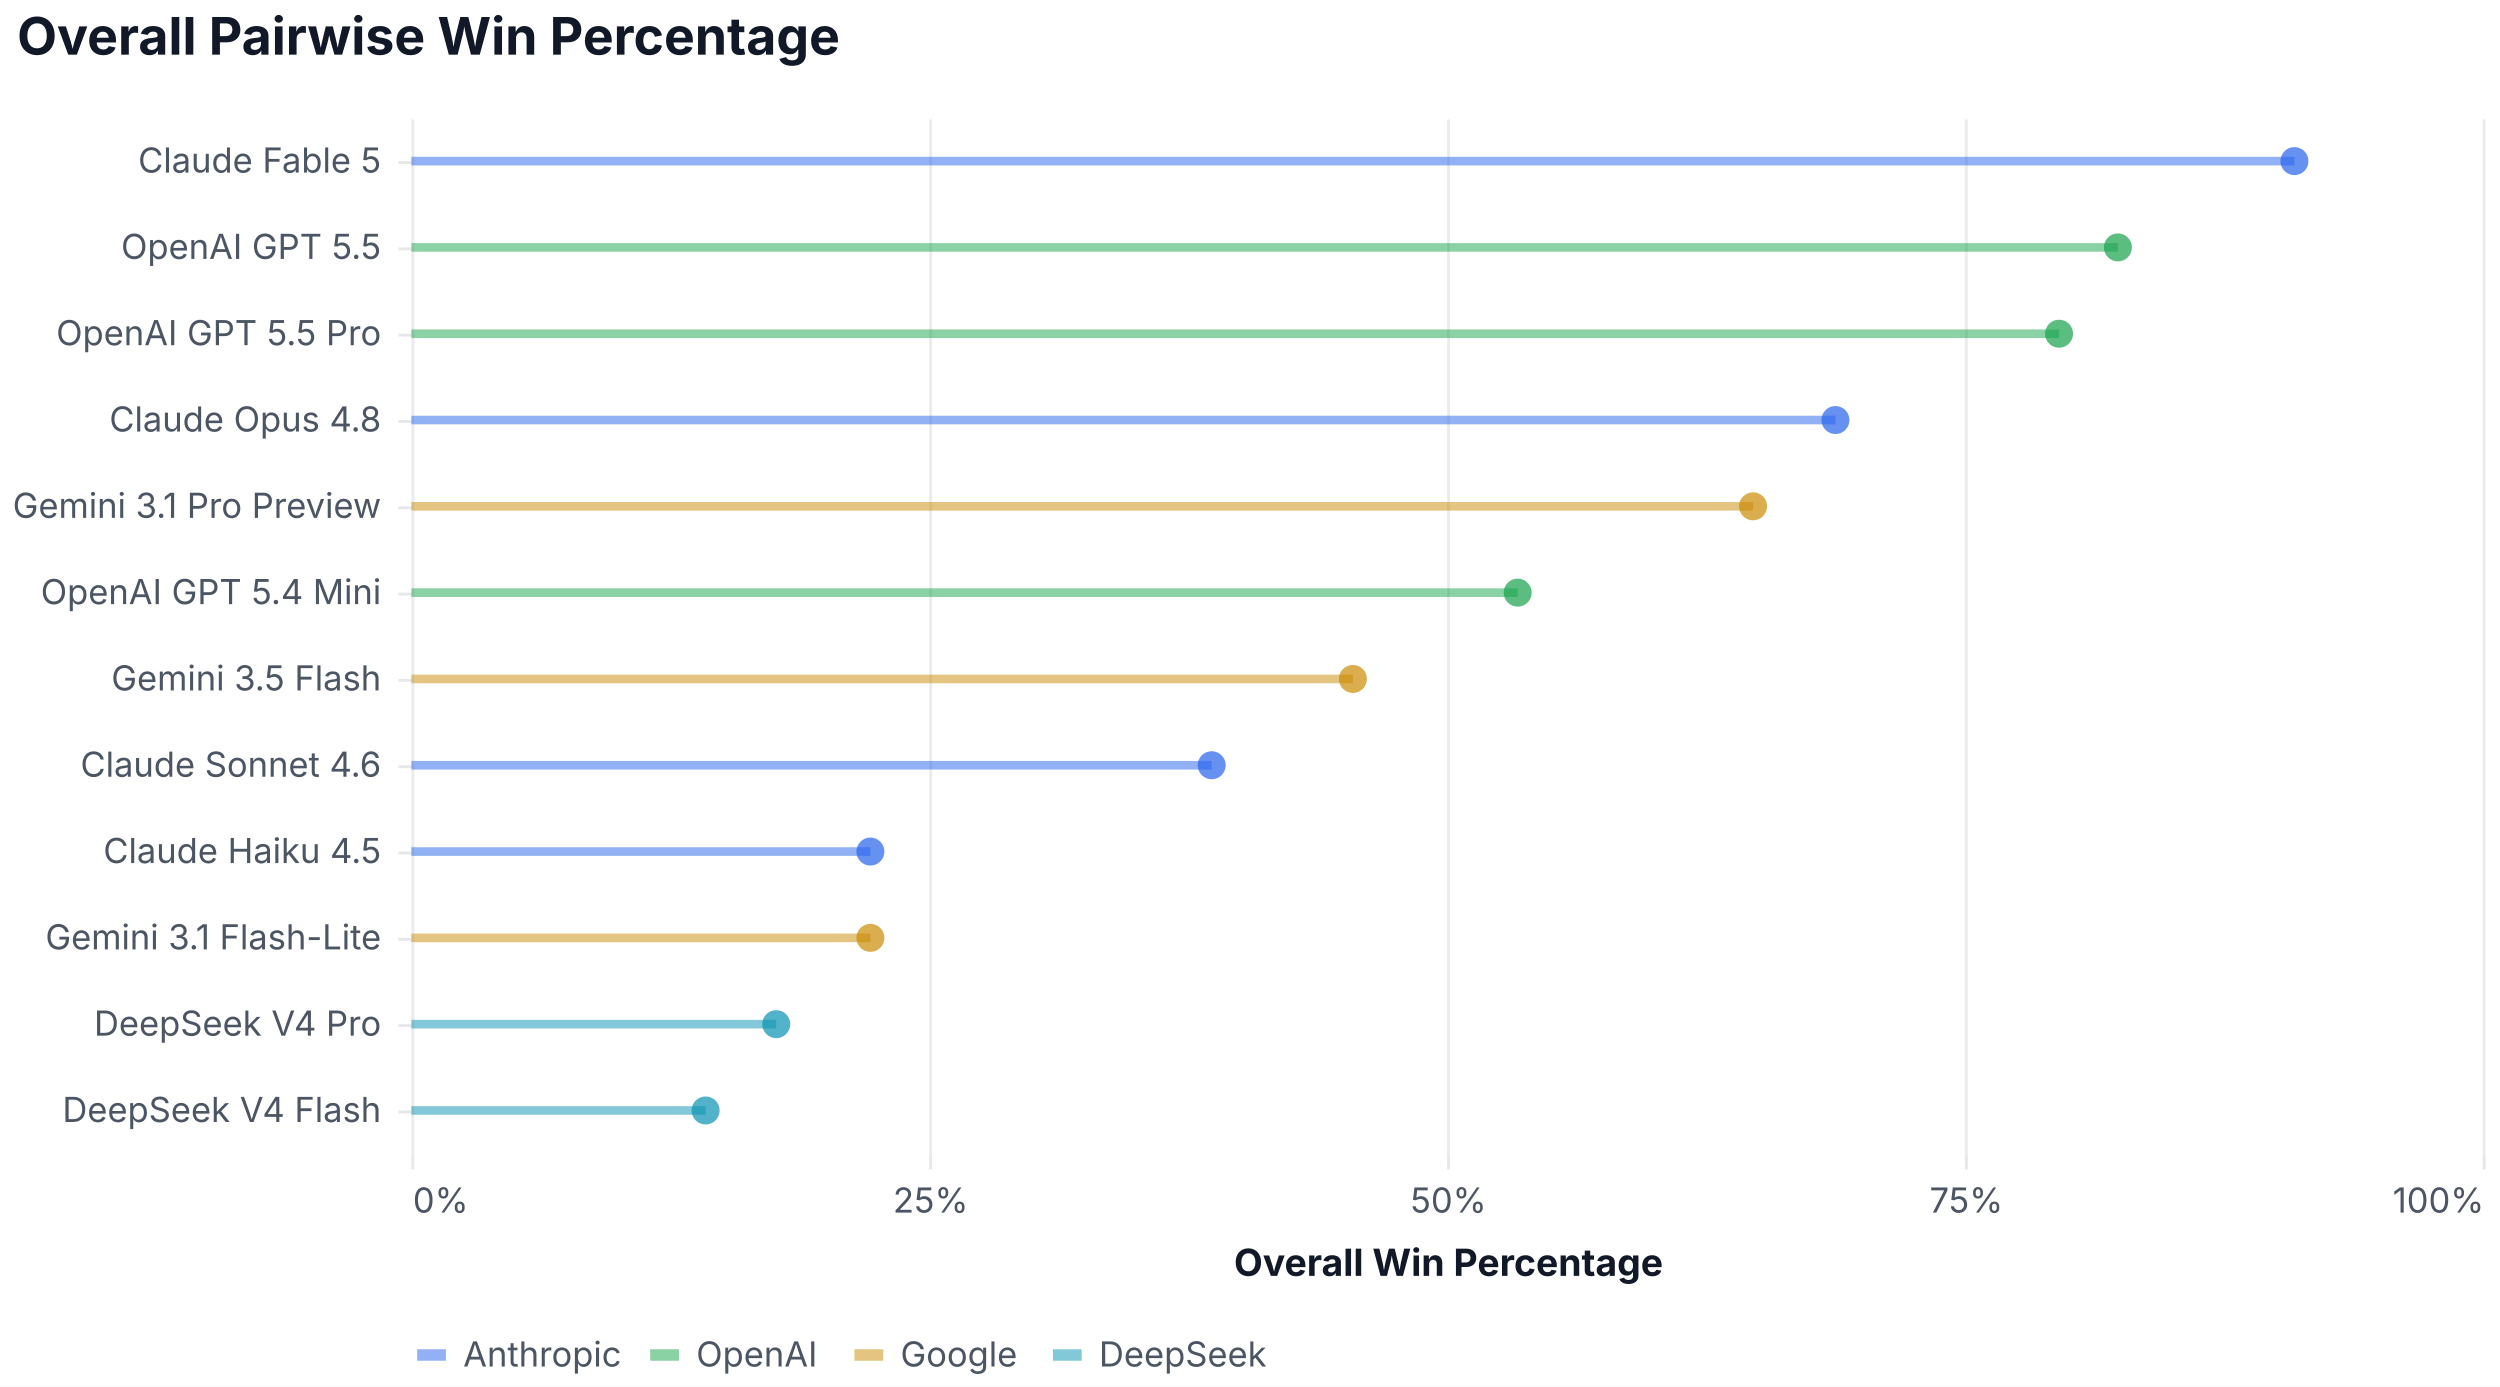
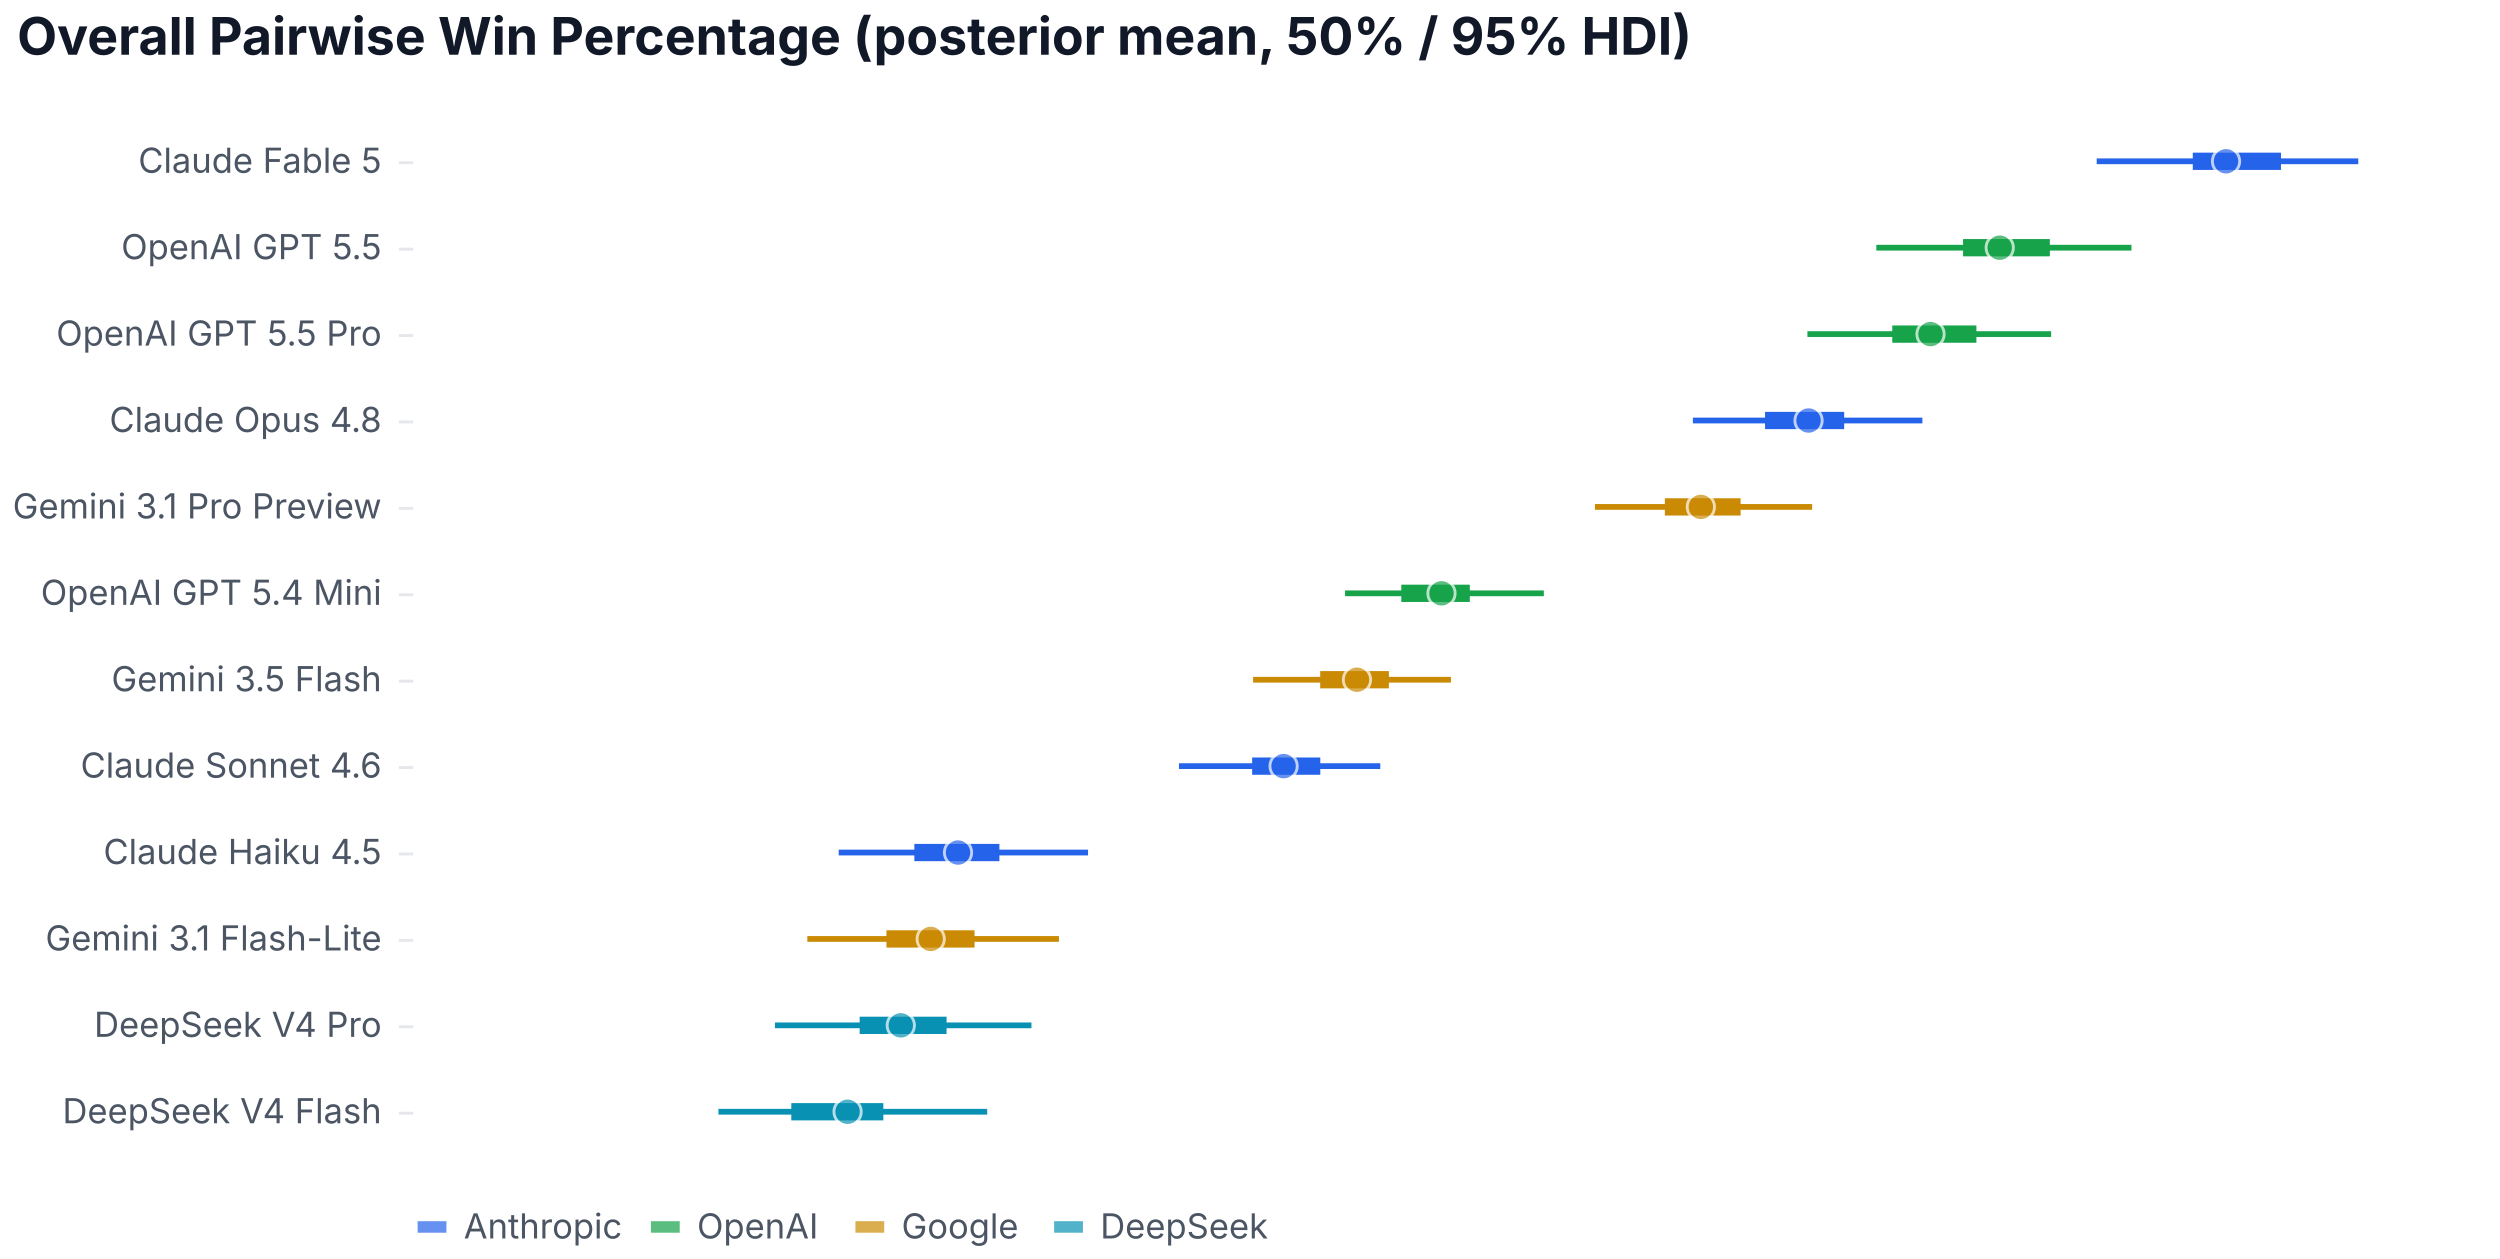
- <svg xmlns="http://www.w3.org/2000/svg" version="1.1" class="marks" width="869" height="482" viewBox="0 0 869 482">
-   <rect width="869" height="482" fill="white" />
+ <svg xmlns="http://www.w3.org/2000/svg" version="1.1" class="marks" width="868" height="437" viewBox="0 0 868 437">
+   <rect width="868" height="437" fill="white" />
  <g fill="none" stroke-miterlimit="10" transform="translate(143,41)">
    <g class="mark-group role-frame root" role="graphics-object" aria-roledescription="group mark container">
      <g transform="translate(0,0)">
        <path class="background" aria-hidden="true" d="M0,0h720v360h-720Z" />
        <g>
-           <g class="mark-group role-axis" aria-hidden="true">
-             <g transform="translate(0.5,360.5)">
-               <path class="background" aria-hidden="true" d="M0,0h0v0h0Z" pointer-events="none" />
-               <g>
-                 <g class="mark-rule role-axis-grid" pointer-events="none">
-                   <line transform="translate(0,0)" x2="0" y2="-360" stroke="#e5e7eb" stroke-opacity="0.85" stroke-width="1" opacity="1" />
-                   <line transform="translate(180,0)" x2="0" y2="-360" stroke="#e5e7eb" stroke-opacity="0.85" stroke-width="1" opacity="1" />
-                   <line transform="translate(360,0)" x2="0" y2="-360" stroke="#e5e7eb" stroke-opacity="0.85" stroke-width="1" opacity="1" />
-                   <line transform="translate(540,0)" x2="0" y2="-360" stroke="#e5e7eb" stroke-opacity="0.85" stroke-width="1" opacity="1" />
-                   <line transform="translate(720,0)" x2="0" y2="-360" stroke="#e5e7eb" stroke-opacity="0.85" stroke-width="1" opacity="1" />
-                 </g>
-               </g>
-               <path class="foreground" aria-hidden="true" d="" pointer-events="none" display="none" />
-             </g>
-           </g>
-           <g class="mark-group role-axis" role="graphics-symbol" aria-roledescription="axis" aria-label="X-axis titled 'Overall Win Percentage' for a linear scale with values from 0 to 100">
-             <g transform="translate(0.5,360.5)">
-               <path class="background" aria-hidden="true" d="M0,0h0v0h0Z" pointer-events="none" />
-               <g>
-                 <g class="mark-rule role-axis-tick" pointer-events="none">
-                   <line transform="translate(0,0)" x2="0" y2="5" stroke="#e5e7eb" stroke-width="1" opacity="1" />
-                   <line transform="translate(180,0)" x2="0" y2="5" stroke="#e5e7eb" stroke-width="1" opacity="1" />
-                   <line transform="translate(360,0)" x2="0" y2="5" stroke="#e5e7eb" stroke-width="1" opacity="1" />
-                   <line transform="translate(540,0)" x2="0" y2="5" stroke="#e5e7eb" stroke-width="1" opacity="1" />
-                   <line transform="translate(720,0)" x2="0" y2="5" stroke="#e5e7eb" stroke-width="1" opacity="1" />
-                 </g>
-                 <g class="mark-text role-axis-label" pointer-events="none">
-                   <text text-anchor="start" transform="translate(0,20)" font-family="Inter, system-ui, sans-serif" font-size="12px" fill="#4b5563" opacity="1">0%</text>
-                   <text text-anchor="middle" transform="translate(180,20)" font-family="Inter, system-ui, sans-serif" font-size="12px" fill="#4b5563" opacity="1">25%</text>
-                   <text text-anchor="middle" transform="translate(360,20)" font-family="Inter, system-ui, sans-serif" font-size="12px" fill="#4b5563" opacity="1">50%</text>
-                   <text text-anchor="middle" transform="translate(540,20)" font-family="Inter, system-ui, sans-serif" font-size="12px" fill="#4b5563" opacity="1">75%</text>
-                   <text text-anchor="end" transform="translate(720,20)" font-family="Inter, system-ui, sans-serif" font-size="12px" fill="#4b5563" opacity="1">100%</text>
-                 </g>
-                 <g class="mark-text role-axis-title" pointer-events="none">
-                   <text text-anchor="middle" transform="translate(360,42)" font-family="Inter, system-ui, sans-serif" font-size="13px" font-weight="bold" fill="#111827" opacity="1">Overall Win Percentage</text>
-                 </g>
-               </g>
-               <path class="foreground" aria-hidden="true" d="" pointer-events="none" display="none" />
-             </g>
-           </g>
          <g class="mark-group role-axis" role="graphics-symbol" aria-roledescription="axis" aria-label="Y-axis for a discrete scale with 12 values: Claude Fable 5, OpenAI GPT 5.5, OpenAI GPT 5.5 Pro, Claude Opus 4.8, Gemini 3.1 Pro Preview, ending with DeepSeek V4 Flash">
            <g transform="translate(0.5,0.5)">
              <path class="background" aria-hidden="true" d="M0,0h0v0h0Z" pointer-events="none" />
              <g>
                <g class="mark-rule role-axis-tick" pointer-events="none">
                  <line transform="translate(0,15)" x2="-5" y2="0" stroke="#e5e7eb" stroke-width="1" opacity="1" />
                  <line transform="translate(0,45)" x2="-5" y2="0" stroke="#e5e7eb" stroke-width="1" opacity="1" />
                  <line transform="translate(0,75)" x2="-5" y2="0" stroke="#e5e7eb" stroke-width="1" opacity="1" />
                  <line transform="translate(0,105)" x2="-5" y2="0" stroke="#e5e7eb" stroke-width="1" opacity="1" />
                  <line transform="translate(0,135)" x2="-5" y2="0" stroke="#e5e7eb" stroke-width="1" opacity="1" />
                  <line transform="translate(0,165)" x2="-5" y2="0" stroke="#e5e7eb" stroke-width="1" opacity="1" />
                  <line transform="translate(0,195)" x2="-5" y2="0" stroke="#e5e7eb" stroke-width="1" opacity="1" />
                  <line transform="translate(0,225)" x2="-5" y2="0" stroke="#e5e7eb" stroke-width="1" opacity="1" />
                  <line transform="translate(0,255)" x2="-5" y2="0" stroke="#e5e7eb" stroke-width="1" opacity="1" />
                  <line transform="translate(0,285)" x2="-5" y2="0" stroke="#e5e7eb" stroke-width="1" opacity="1" />
                  <line transform="translate(0,315)" x2="-5" y2="0" stroke="#e5e7eb" stroke-width="1" opacity="1" />
                  <line transform="translate(0,345)" x2="-5" y2="0" stroke="#e5e7eb" stroke-width="1" opacity="1" />
                </g>
                <g class="mark-text role-axis-label" pointer-events="none">
                  <text text-anchor="end" transform="translate(-11,18.5)" font-family="Inter, system-ui, sans-serif" font-size="12px" fill="#4b5563" opacity="1">Claude Fable 5</text>
                  <text text-anchor="end" transform="translate(-11,48.5)" font-family="Inter, system-ui, sans-serif" font-size="12px" fill="#4b5563" opacity="1">OpenAI GPT 5.5</text>
                  <text text-anchor="end" transform="translate(-11,78.5)" font-family="Inter, system-ui, sans-serif" font-size="12px" fill="#4b5563" opacity="1">OpenAI GPT 5.5 Pro</text>
                  <text text-anchor="end" transform="translate(-11,108.5)" font-family="Inter, system-ui, sans-serif" font-size="12px" fill="#4b5563" opacity="1">Claude Opus 4.8</text>
                  <text text-anchor="end" transform="translate(-11,138.5)" font-family="Inter, system-ui, sans-serif" font-size="12px" fill="#4b5563" opacity="1">Gemini 3.1 Pro Preview</text>
                  <text text-anchor="end" transform="translate(-11,168.5)" font-family="Inter, system-ui, sans-serif" font-size="12px" fill="#4b5563" opacity="1">OpenAI GPT 5.4 Mini</text>
                  <text text-anchor="end" transform="translate(-11,198.5)" font-family="Inter, system-ui, sans-serif" font-size="12px" fill="#4b5563" opacity="1">Gemini 3.5 Flash</text>
                  <text text-anchor="end" transform="translate(-11,228.5)" font-family="Inter, system-ui, sans-serif" font-size="12px" fill="#4b5563" opacity="1">Claude Sonnet 4.6</text>
                  <text text-anchor="end" transform="translate(-11,258.5)" font-family="Inter, system-ui, sans-serif" font-size="12px" fill="#4b5563" opacity="1">Claude Haiku 4.5</text>
                  <text text-anchor="end" transform="translate(-11,288.5)" font-family="Inter, system-ui, sans-serif" font-size="12px" fill="#4b5563" opacity="1">Gemini 3.1 Flash-Lite</text>
                  <text text-anchor="end" transform="translate(-11,318.5)" font-family="Inter, system-ui, sans-serif" font-size="12px" fill="#4b5563" opacity="1">DeepSeek V4 Pro</text>
                  <text text-anchor="end" transform="translate(-11,348.5)" font-family="Inter, system-ui, sans-serif" font-size="12px" fill="#4b5563" opacity="1">DeepSeek V4 Flash</text>
                </g>
              </g>
              <path class="foreground" aria-hidden="true" d="" pointer-events="none" display="none" />
            </g>
          </g>
          <g class="mark-rule role-mark layer_0_marks" role="graphics-object" aria-roledescription="rule mark container">
-             <line aria-label="Overall Win Percentage: 0; candidate: Claude Fable 5; win_pct: 90.9090909091; company: Anthropic" role="graphics-symbol" aria-roledescription="rule mark" transform="translate(0,15)" x2="654.545" y2="0" stroke="#2563eb" stroke-width="3" opacity="0.5" />
-             <line aria-label="Overall Win Percentage: 0; candidate: OpenAI GPT 5.5; win_pct: 82.3863636364; company: OpenAI" role="graphics-symbol" aria-roledescription="rule mark" transform="translate(0,45)" x2="593.182" y2="0" stroke="#16a34a" stroke-width="3" opacity="0.5" />
-             <line aria-label="Overall Win Percentage: 0; candidate: OpenAI GPT 5.5 Pro; win_pct: 79.5454545455; company: OpenAI" role="graphics-symbol" aria-roledescription="rule mark" transform="translate(0,75)" x2="572.727" y2="0" stroke="#16a34a" stroke-width="3" opacity="0.5" />
-             <line aria-label="Overall Win Percentage: 0; candidate: Claude Opus 4.8; win_pct: 68.75; company: Anthropic" role="graphics-symbol" aria-roledescription="rule mark" transform="translate(0,105)" x2="495" y2="0" stroke="#2563eb" stroke-width="3" opacity="0.5" />
-             <line aria-label="Overall Win Percentage: 0; candidate: Gemini 3.1 Pro Preview; win_pct: 64.7727272727; company: Google" role="graphics-symbol" aria-roledescription="rule mark" transform="translate(0,135)" x2="466.364" y2="0" stroke="#ca8a04" stroke-width="3" opacity="0.5" />
-             <line aria-label="Overall Win Percentage: 0; candidate: OpenAI GPT 5.4 Mini; win_pct: 53.4090909091; company: OpenAI" role="graphics-symbol" aria-roledescription="rule mark" transform="translate(0,165)" x2="384.545" y2="0" stroke="#16a34a" stroke-width="3" opacity="0.5" />
-             <line aria-label="Overall Win Percentage: 0; candidate: Gemini 3.5 Flash; win_pct: 45.4545454545; company: Google" role="graphics-symbol" aria-roledescription="rule mark" transform="translate(0,195)" x2="327.273" y2="0" stroke="#ca8a04" stroke-width="3" opacity="0.5" />
-             <line aria-label="Overall Win Percentage: 0; candidate: Claude Sonnet 4.6; win_pct: 38.6363636364; company: Anthropic" role="graphics-symbol" aria-roledescription="rule mark" transform="translate(0,225)" x2="278.182" y2="0" stroke="#2563eb" stroke-width="3" opacity="0.5" />
-             <line aria-label="Overall Win Percentage: 0; candidate: Claude Haiku 4.5; win_pct: 22.1590909091; company: Anthropic" role="graphics-symbol" aria-roledescription="rule mark" transform="translate(0,255)" x2="159.545" y2="0" stroke="#2563eb" stroke-width="3" opacity="0.5" />
-             <line aria-label="Overall Win Percentage: 0; candidate: Gemini 3.1 Flash-Lite; win_pct: 22.1590909091; company: Google" role="graphics-symbol" aria-roledescription="rule mark" transform="translate(0,285)" x2="159.545" y2="0" stroke="#ca8a04" stroke-width="3" opacity="0.5" />
-             <line aria-label="Overall Win Percentage: 0; candidate: DeepSeek V4 Pro; win_pct: 17.6136363636; company: DeepSeek" role="graphics-symbol" aria-roledescription="rule mark" transform="translate(0,315)" x2="126.818" y2="0" stroke="#0891b2" stroke-width="3" opacity="0.5" />
-             <line aria-label="Overall Win Percentage: 0; candidate: DeepSeek V4 Flash; win_pct: 14.2045454545; company: DeepSeek" role="graphics-symbol" aria-roledescription="rule mark" transform="translate(0,345)" x2="102.273" y2="0" stroke="#0891b2" stroke-width="3" opacity="0.5" />
+             <line aria-label="Overall Win Percentage: 81.2468926546; candidate: Claude Fable 5; hi95: 93.8599660377; company: Anthropic" role="graphics-symbol" aria-roledescription="rule mark" transform="translate(584.9776,15)" x2="90.814" y2="0" stroke="#2563eb" stroke-width="2" />
+             <line aria-label="Overall Win Percentage: 70.6202936211; candidate: OpenAI GPT 5.5; hi95: 82.9224193021; company: OpenAI" role="graphics-symbol" aria-roledescription="rule mark" transform="translate(508.4661,45)" x2="88.575" y2="0" stroke="#16a34a" stroke-width="2" />
+             <line aria-label="Overall Win Percentage: 67.296028058; candidate: OpenAI GPT 5.5 Pro; hi95: 79.0487929803; company: OpenAI" role="graphics-symbol" aria-roledescription="rule mark" transform="translate(484.5314,75)" x2="84.62" y2="0" stroke="#16a34a" stroke-width="2" />
+             <line aria-label="Overall Win Percentage: 61.7729212257; candidate: Claude Opus 4.8; hi95: 72.8411645162; company: Anthropic" role="graphics-symbol" aria-roledescription="rule mark" transform="translate(444.765,105)" x2="79.691" y2="0" stroke="#2563eb" stroke-width="2" />
+             <line aria-label="Overall Win Percentage: 57.0506081178; candidate: Gemini 3.1 Pro Preview; hi95: 67.5249942866; company: Google" role="graphics-symbol" aria-roledescription="rule mark" transform="translate(410.7644,135)" x2="75.416" y2="0" stroke="#ca8a04" stroke-width="2" />
+             <line aria-label="Overall Win Percentage: 45.0012536446; candidate: OpenAI GPT 5.4 Mini; hi95: 54.5861488892; company: OpenAI" role="graphics-symbol" aria-roledescription="rule mark" transform="translate(324.009,165)" x2="69.011" y2="0" stroke="#16a34a" stroke-width="2" />
+             <line aria-label="Overall Win Percentage: 40.5668029614; candidate: Gemini 3.5 Flash; hi95: 50.1063680076; company: Google" role="graphics-symbol" aria-roledescription="rule mark" transform="translate(292.081,195)" x2="68.685" y2="0" stroke="#ca8a04" stroke-width="2" />
+             <line aria-label="Overall Win Percentage: 36.9925876858; candidate: Claude Sonnet 4.6; hi95: 46.6988398123; company: Anthropic" role="graphics-symbol" aria-roledescription="rule mark" transform="translate(266.3466,225)" x2="69.885" y2="0" stroke="#2563eb" stroke-width="2" />
+             <line aria-label="Overall Win Percentage: 20.5819379796; candidate: Claude Haiku 4.5; hi95: 32.6067642478; company: Anthropic" role="graphics-symbol" aria-roledescription="rule mark" transform="translate(148.19,255)" x2="86.579" y2="0" stroke="#2563eb" stroke-width="2" />
+             <line aria-label="Overall Win Percentage: 19.0704778357; candidate: Gemini 3.1 Flash-Lite; hi95: 31.2032099436; company: Google" role="graphics-symbol" aria-roledescription="rule mark" transform="translate(137.3074,285)" x2="87.356" y2="0" stroke="#ca8a04" stroke-width="2" />
+             <line aria-label="Overall Win Percentage: 17.5065121628; candidate: DeepSeek V4 Pro; hi95: 29.8782841893; company: DeepSeek" role="graphics-symbol" aria-roledescription="rule mark" transform="translate(126.0469,315)" x2="89.077" y2="0" stroke="#0891b2" stroke-width="2" />
+             <line aria-label="Overall Win Percentage: 14.7836844352; candidate: DeepSeek V4 Flash; hi95: 27.7447325792; company: DeepSeek" role="graphics-symbol" aria-roledescription="rule mark" transform="translate(106.4425,345)" x2="93.32" y2="0" stroke="#0891b2" stroke-width="2" />
          </g>
-           <g class="mark-symbol role-mark layer_1_marks" role="graphics-object" aria-roledescription="symbol mark container">
-             <path aria-label="Overall Win Percentage: 90.9090909091; candidate: Claude Fable 5; company: Anthropic" role="graphics-symbol" aria-roledescription="circle" transform="translate(654.5455,15)" d="M4.873,0A4.873,4.873,0,1,1,-4.873,0A4.873,4.873,0,1,1,4.873,0" fill="#2563eb" stroke-width="2" opacity="0.7" />
-             <path aria-label="Overall Win Percentage: 82.3863636364; candidate: OpenAI GPT 5.5; company: OpenAI" role="graphics-symbol" aria-roledescription="circle" transform="translate(593.1818,45)" d="M4.873,0A4.873,4.873,0,1,1,-4.873,0A4.873,4.873,0,1,1,4.873,0" fill="#16a34a" stroke-width="2" opacity="0.7" />
-             <path aria-label="Overall Win Percentage: 79.5454545455; candidate: OpenAI GPT 5.5 Pro; company: OpenAI" role="graphics-symbol" aria-roledescription="circle" transform="translate(572.7273,75)" d="M4.873,0A4.873,4.873,0,1,1,-4.873,0A4.873,4.873,0,1,1,4.873,0" fill="#16a34a" stroke-width="2" opacity="0.7" />
-             <path aria-label="Overall Win Percentage: 68.75; candidate: Claude Opus 4.8; company: Anthropic" role="graphics-symbol" aria-roledescription="circle" transform="translate(495,105)" d="M4.873,0A4.873,4.873,0,1,1,-4.873,0A4.873,4.873,0,1,1,4.873,0" fill="#2563eb" stroke-width="2" opacity="0.7" />
-             <path aria-label="Overall Win Percentage: 64.7727272727; candidate: Gemini 3.1 Pro Preview; company: Google" role="graphics-symbol" aria-roledescription="circle" transform="translate(466.3636,135)" d="M4.873,0A4.873,4.873,0,1,1,-4.873,0A4.873,4.873,0,1,1,4.873,0" fill="#ca8a04" stroke-width="2" opacity="0.7" />
-             <path aria-label="Overall Win Percentage: 53.4090909091; candidate: OpenAI GPT 5.4 Mini; company: OpenAI" role="graphics-symbol" aria-roledescription="circle" transform="translate(384.5455,165)" d="M4.873,0A4.873,4.873,0,1,1,-4.873,0A4.873,4.873,0,1,1,4.873,0" fill="#16a34a" stroke-width="2" opacity="0.7" />
-             <path aria-label="Overall Win Percentage: 45.4545454545; candidate: Gemini 3.5 Flash; company: Google" role="graphics-symbol" aria-roledescription="circle" transform="translate(327.2727,195)" d="M4.873,0A4.873,4.873,0,1,1,-4.873,0A4.873,4.873,0,1,1,4.873,0" fill="#ca8a04" stroke-width="2" opacity="0.7" />
-             <path aria-label="Overall Win Percentage: 38.6363636364; candidate: Claude Sonnet 4.6; company: Anthropic" role="graphics-symbol" aria-roledescription="circle" transform="translate(278.1818,225)" d="M4.873,0A4.873,4.873,0,1,1,-4.873,0A4.873,4.873,0,1,1,4.873,0" fill="#2563eb" stroke-width="2" opacity="0.7" />
-             <path aria-label="Overall Win Percentage: 22.1590909091; candidate: Claude Haiku 4.5; company: Anthropic" role="graphics-symbol" aria-roledescription="circle" transform="translate(159.5455,255)" d="M4.873,0A4.873,4.873,0,1,1,-4.873,0A4.873,4.873,0,1,1,4.873,0" fill="#2563eb" stroke-width="2" opacity="0.7" />
-             <path aria-label="Overall Win Percentage: 22.1590909091; candidate: Gemini 3.1 Flash-Lite; company: Google" role="graphics-symbol" aria-roledescription="circle" transform="translate(159.5455,285)" d="M4.873,0A4.873,4.873,0,1,1,-4.873,0A4.873,4.873,0,1,1,4.873,0" fill="#ca8a04" stroke-width="2" opacity="0.7" />
-             <path aria-label="Overall Win Percentage: 17.6136363636; candidate: DeepSeek V4 Pro; company: DeepSeek" role="graphics-symbol" aria-roledescription="circle" transform="translate(126.8182,315)" d="M4.873,0A4.873,4.873,0,1,1,-4.873,0A4.873,4.873,0,1,1,4.873,0" fill="#0891b2" stroke-width="2" opacity="0.7" />
-             <path aria-label="Overall Win Percentage: 14.2045454545; candidate: DeepSeek V4 Flash; company: DeepSeek" role="graphics-symbol" aria-roledescription="circle" transform="translate(102.2727,345)" d="M4.873,0A4.873,4.873,0,1,1,-4.873,0A4.873,4.873,0,1,1,4.873,0" fill="#0891b2" stroke-width="2" opacity="0.7" />
+           <g class="mark-rule role-mark layer_1_marks" role="graphics-object" aria-roledescription="rule mark container">
+             <line aria-label="lo50: 85.8797905576; candidate: Claude Fable 5; hi50: 90.1332482566; company: Anthropic" role="graphics-symbol" aria-roledescription="rule mark" transform="translate(618.3345,15)" x2="30.625" y2="0" stroke="#2563eb" stroke-width="6" />
+             <line aria-label="lo50: 74.8017876718; candidate: OpenAI GPT 5.5; hi50: 78.9870716102; company: OpenAI" role="graphics-symbol" aria-roledescription="rule mark" transform="translate(538.5729,45)" x2="30.134" y2="0" stroke="#16a34a" stroke-width="6" />
+             <line aria-label="lo50: 71.3887651361; candidate: OpenAI GPT 5.5 Pro; hi50: 75.4451177474; company: OpenAI" role="graphics-symbol" aria-roledescription="rule mark" transform="translate(513.9991,75)" x2="29.206" y2="0" stroke="#16a34a" stroke-width="6" />
+             <line aria-label="lo50: 65.2536516095; candidate: Claude Opus 4.8; hi50: 69.0689079674; company: Anthropic" role="graphics-symbol" aria-roledescription="rule mark" transform="translate(469.8263,105)" x2="27.47" y2="0" stroke="#2563eb" stroke-width="6" />
+             <line aria-label="lo50: 60.4218920671; candidate: Gemini 3.1 Pro Preview; hi50: 64.0746324984; company: Google" role="graphics-symbol" aria-roledescription="rule mark" transform="translate(435.0376,135)" x2="26.3" y2="0" stroke="#ca8a04" stroke-width="6" />
+             <line aria-label="lo50: 47.7128189764; candidate: OpenAI GPT 5.4 Mini; hi50: 51.0164768951; company: OpenAI" role="graphics-symbol" aria-roledescription="rule mark" transform="translate(343.5323,165)" x2="23.786" y2="0" stroke="#16a34a" stroke-width="6" />
+             <line aria-label="lo50: 43.8024644488; candidate: Gemini 3.5 Flash; hi50: 47.1138791812; company: Google" role="graphics-symbol" aria-roledescription="rule mark" transform="translate(315.3777,195)" x2="23.842" y2="0" stroke="#ca8a04" stroke-width="6" />
+             <line aria-label="lo50: 40.5205109346; candidate: Claude Sonnet 4.6; hi50: 43.8066121809; company: Anthropic" role="graphics-symbol" aria-roledescription="rule mark" transform="translate(291.7477,225)" x2="23.66" y2="0" stroke="#2563eb" stroke-width="6" />
+             <line aria-label="lo50: 24.2314503019; candidate: Claude Haiku 4.5; hi50: 28.3320194684; company: Anthropic" role="graphics-symbol" aria-roledescription="rule mark" transform="translate(174.4664,255)" x2="29.524" y2="0" stroke="#2563eb" stroke-width="6" />
+             <line aria-label="lo50: 22.885115921; candidate: Gemini 3.1 Flash-Lite; hi50: 27.1339717852; company: Google" role="graphics-symbol" aria-roledescription="rule mark" transform="translate(164.7728,285)" x2="30.592" y2="0" stroke="#ca8a04" stroke-width="6" />
+             <line aria-label="lo50: 21.5927663855; candidate: DeepSeek V4 Pro; hi50: 25.7848220257; company: DeepSeek" role="graphics-symbol" aria-roledescription="rule mark" transform="translate(155.4679,315)" x2="30.183" y2="0" stroke="#0891b2" stroke-width="6" />
+             <line aria-label="lo50: 18.297288289; candidate: DeepSeek V4 Flash; hi50: 22.7350596337; company: DeepSeek" role="graphics-symbol" aria-roledescription="rule mark" transform="translate(131.7405,345)" x2="31.952" y2="0" stroke="#0891b2" stroke-width="6" />
+           </g>
+           <g class="mark-symbol role-mark layer_2_marks" role="graphics-object" aria-roledescription="symbol mark container">
+             <path aria-label="win_pct: 87.4827173308; candidate: Claude Fable 5; company: Anthropic" role="graphics-symbol" aria-roledescription="point" transform="translate(629.8756,15)" d="M4.743,0A4.743,4.743,0,1,1,-4.743,0A4.743,4.743,0,1,1,4.743,0" fill="#2563eb" stroke="white" stroke-width="1" opacity="0.7" />
+             <path aria-label="win_pct: 76.5703297267; candidate: OpenAI GPT 5.5; company: OpenAI" role="graphics-symbol" aria-roledescription="point" transform="translate(551.3064,45)" d="M4.743,0A4.743,4.743,0,1,1,-4.743,0A4.743,4.743,0,1,1,4.743,0" fill="#16a34a" stroke="white" stroke-width="1" opacity="0.7" />
+             <path aria-label="win_pct: 73.2327610451; candidate: OpenAI GPT 5.5 Pro; company: OpenAI" role="graphics-symbol" aria-roledescription="point" transform="translate(527.2759,75)" d="M4.743,0A4.743,4.743,0,1,1,-4.743,0A4.743,4.743,0,1,1,4.743,0" fill="#16a34a" stroke="white" stroke-width="1" opacity="0.7" />
+             <path aria-label="win_pct: 67.3508704278; candidate: Claude Opus 4.8; company: Anthropic" role="graphics-symbol" aria-roledescription="point" transform="translate(484.9263,105)" d="M4.743,0A4.743,4.743,0,1,1,-4.743,0A4.743,4.743,0,1,1,4.743,0" fill="#2563eb" stroke="white" stroke-width="1" opacity="0.7" />
+             <path aria-label="win_pct: 62.1577205951; candidate: Gemini 3.1 Pro Preview; company: Google" role="graphics-symbol" aria-roledescription="point" transform="translate(447.5356,135)" d="M4.743,0A4.743,4.743,0,1,1,-4.743,0A4.743,4.743,0,1,1,4.743,0" fill="#ca8a04" stroke="white" stroke-width="1" opacity="0.7" />
+             <path aria-label="win_pct: 49.6506104093; candidate: OpenAI GPT 5.4 Mini; company: OpenAI" role="graphics-symbol" aria-roledescription="point" transform="translate(357.4844,165)" d="M4.743,0A4.743,4.743,0,1,1,-4.743,0A4.743,4.743,0,1,1,4.743,0" fill="#16a34a" stroke="white" stroke-width="1" opacity="0.7" />
+             <path aria-label="win_pct: 45.5744734592; candidate: Gemini 3.5 Flash; company: Google" role="graphics-symbol" aria-roledescription="point" transform="translate(328.1362,195)" d="M4.743,0A4.743,4.743,0,1,1,-4.743,0A4.743,4.743,0,1,1,4.743,0" fill="#ca8a04" stroke="white" stroke-width="1" opacity="0.7" />
+             <path aria-label="win_pct: 42.0368383879; candidate: Claude Sonnet 4.6; company: Anthropic" role="graphics-symbol" aria-roledescription="point" transform="translate(302.6652,225)" d="M4.743,0A4.743,4.743,0,1,1,-4.743,0A4.743,4.743,0,1,1,4.743,0" fill="#2563eb" stroke="white" stroke-width="1" opacity="0.7" />
+             <path aria-label="win_pct: 26.3365461553; candidate: Claude Haiku 4.5; company: Anthropic" role="graphics-symbol" aria-roledescription="point" transform="translate(189.6231,255)" d="M4.743,0A4.743,4.743,0,1,1,-4.743,0A4.743,4.743,0,1,1,4.743,0" fill="#2563eb" stroke="white" stroke-width="1" opacity="0.7" />
+             <path aria-label="win_pct: 25.019398694; candidate: Gemini 3.1 Flash-Lite; company: Google" role="graphics-symbol" aria-roledescription="point" transform="translate(180.1397,285)" d="M4.743,0A4.743,4.743,0,1,1,-4.743,0A4.743,4.743,0,1,1,4.743,0" fill="#ca8a04" stroke="white" stroke-width="1" opacity="0.7" />
+             <path aria-label="win_pct: 23.5767175451; candidate: DeepSeek V4 Pro; company: DeepSeek" role="graphics-symbol" aria-roledescription="point" transform="translate(169.7524,315)" d="M4.743,0A4.743,4.743,0,1,1,-4.743,0A4.743,4.743,0,1,1,4.743,0" fill="#0891b2" stroke="white" stroke-width="1" opacity="0.7" />
+             <path aria-label="win_pct: 21.0110162236; candidate: DeepSeek V4 Flash; company: DeepSeek" role="graphics-symbol" aria-roledescription="point" transform="translate(151.2793,345)" d="M4.743,0A4.743,4.743,0,1,1,-4.743,0A4.743,4.743,0,1,1,4.743,0" fill="#0891b2" stroke="white" stroke-width="1" opacity="0.7" />
          </g>
          <g class="mark-group role-legend" role="graphics-symbol" aria-roledescription="legend" aria-label="Symbol legend for fill color and stroke color with 4 values: Anthropic, OpenAI, Google, DeepSeek">
-             <g transform="translate(0,423)">
+             <g transform="translate(0,378)">
              <path class="background" aria-hidden="true" d="M0,0h296v13h-296Z" pointer-events="none" />
              <g>
                <g class="mark-group role-legend-entry">
                  <g transform="translate(0,0)">
                    <path class="background" aria-hidden="true" d="M0,0h0v0h0Z" pointer-events="none" />
                    <g>
                      <g class="mark-group role-scope" role="graphics-object" aria-roledescription="group mark container">
                        <g transform="translate(0,0)">
                          <path class="background" aria-hidden="true" d="M0,0h68.695v13h-68.695Z" pointer-events="none" opacity="1" />
                          <g>
                            <g class="mark-symbol role-legend-symbol" pointer-events="none">
-                               <path transform="translate(7,7)" d="M-5,0L5,0" fill="#2563eb" stroke="#2563eb" stroke-width="4" opacity="0.5" />
+                               <path transform="translate(7,7)" d="M-5,0L5,0" fill="#2563eb" stroke="#2563eb" stroke-width="4" opacity="0.7" />
                            </g>
                            <g class="mark-text role-legend-label" pointer-events="none">
                              <text text-anchor="start" transform="translate(18,11)" font-family="Inter, system-ui, sans-serif" font-size="12px" fill="#4b5563" opacity="1">Anthropic</text>
                            </g>
                          </g>
                          <path class="foreground" aria-hidden="true" d="" pointer-events="none" display="none" />
                        </g>
                        <g transform="translate(81,0)">
                          <path class="background" aria-hidden="true" d="M0,0h58.693v13h-58.693Z" pointer-events="none" opacity="1" />
                          <g>
                            <g class="mark-symbol role-legend-symbol" pointer-events="none">
-                               <path transform="translate(7,7)" d="M-5,0L5,0" fill="#16a34a" stroke="#16a34a" stroke-width="4" opacity="0.5" />
+                               <path transform="translate(7,7)" d="M-5,0L5,0" fill="#16a34a" stroke="#16a34a" stroke-width="4" opacity="0.7" />
                            </g>
                            <g class="mark-text role-legend-label" pointer-events="none">
                              <text text-anchor="start" transform="translate(18,11)" font-family="Inter, system-ui, sans-serif" font-size="12px" fill="#4b5563" opacity="1">OpenAI</text>
                            </g>
                          </g>
                          <path class="foreground" aria-hidden="true" d="" pointer-events="none" display="none" />
                        </g>
                        <g transform="translate(152,0)">
                          <path class="background" aria-hidden="true" d="M0,0h56.695v13h-56.695Z" pointer-events="none" opacity="1" />
                          <g>
                            <g class="mark-symbol role-legend-symbol" pointer-events="none">
-                               <path transform="translate(7,7)" d="M-5,0L5,0" fill="#ca8a04" stroke="#ca8a04" stroke-width="4" opacity="0.5" />
+                               <path transform="translate(7,7)" d="M-5,0L5,0" fill="#ca8a04" stroke="#ca8a04" stroke-width="4" opacity="0.7" />
                            </g>
                            <g class="mark-text role-legend-label" pointer-events="none">
                              <text text-anchor="start" transform="translate(18,11)" font-family="Inter, system-ui, sans-serif" font-size="12px" fill="#4b5563" opacity="1">Google</text>
                            </g>
                          </g>
                          <path class="foreground" aria-hidden="true" d="" pointer-events="none" display="none" />
                        </g>
                        <g transform="translate(221,0)">
                          <path class="background" aria-hidden="true" d="M0,0h74.039v13h-74.039Z" pointer-events="none" opacity="1" />
                          <g>
                            <g class="mark-symbol role-legend-symbol" pointer-events="none">
-                               <path transform="translate(7,7)" d="M-5,0L5,0" fill="#0891b2" stroke="#0891b2" stroke-width="4" opacity="0.5" />
+                               <path transform="translate(7,7)" d="M-5,0L5,0" fill="#0891b2" stroke="#0891b2" stroke-width="4" opacity="0.7" />
                            </g>
                            <g class="mark-text role-legend-label" pointer-events="none">
                              <text text-anchor="start" transform="translate(18,11)" font-family="Inter, system-ui, sans-serif" font-size="12px" fill="#4b5563" opacity="1">DeepSeek</text>
                            </g>
                          </g>
                          <path class="foreground" aria-hidden="true" d="" pointer-events="none" display="none" />
                        </g>
                      </g>
                    </g>
                    <path class="foreground" aria-hidden="true" d="" pointer-events="none" display="none" />
                  </g>
                </g>
              </g>
              <path class="foreground" aria-hidden="true" d="" pointer-events="none" display="none" />
            </g>
          </g>
          <g class="mark-group role-title">
            <g transform="translate(-137.0469,-36)">
              <path class="background" aria-hidden="true" d="M0,0h0v0h0Z" pointer-events="none" />
              <g>
-                 <g class="mark-text role-title-text" role="graphics-symbol" aria-roledescription="title" aria-label="Title text 'Overall Pairwise Win Percentage'" pointer-events="none">
-                   <text text-anchor="start" transform="translate(0,14)" font-family="Inter, system-ui, sans-serif" font-size="18px" font-weight="bold" fill="#111827" opacity="1">Overall Pairwise Win Percentage</text>
+                 <g class="mark-text role-title-text" role="graphics-symbol" aria-roledescription="title" aria-label="Title text 'Overall Pairwise Win Percentage (posterior mean, 50% / 95% HDI)'" pointer-events="none">
+                   <text text-anchor="start" transform="translate(0,14)" font-family="Inter, system-ui, sans-serif" font-size="18px" font-weight="bold" fill="#111827" opacity="1">Overall Pairwise Win Percentage (posterior mean, 50% / 95% HDI)</text>
                </g>
              </g>
              <path class="foreground" aria-hidden="true" d="" pointer-events="none" display="none" />
            </g>
          </g>
        </g>
        <path class="foreground" aria-hidden="true" d="" display="none" />
      </g>
    </g>
  </g>
</svg>
